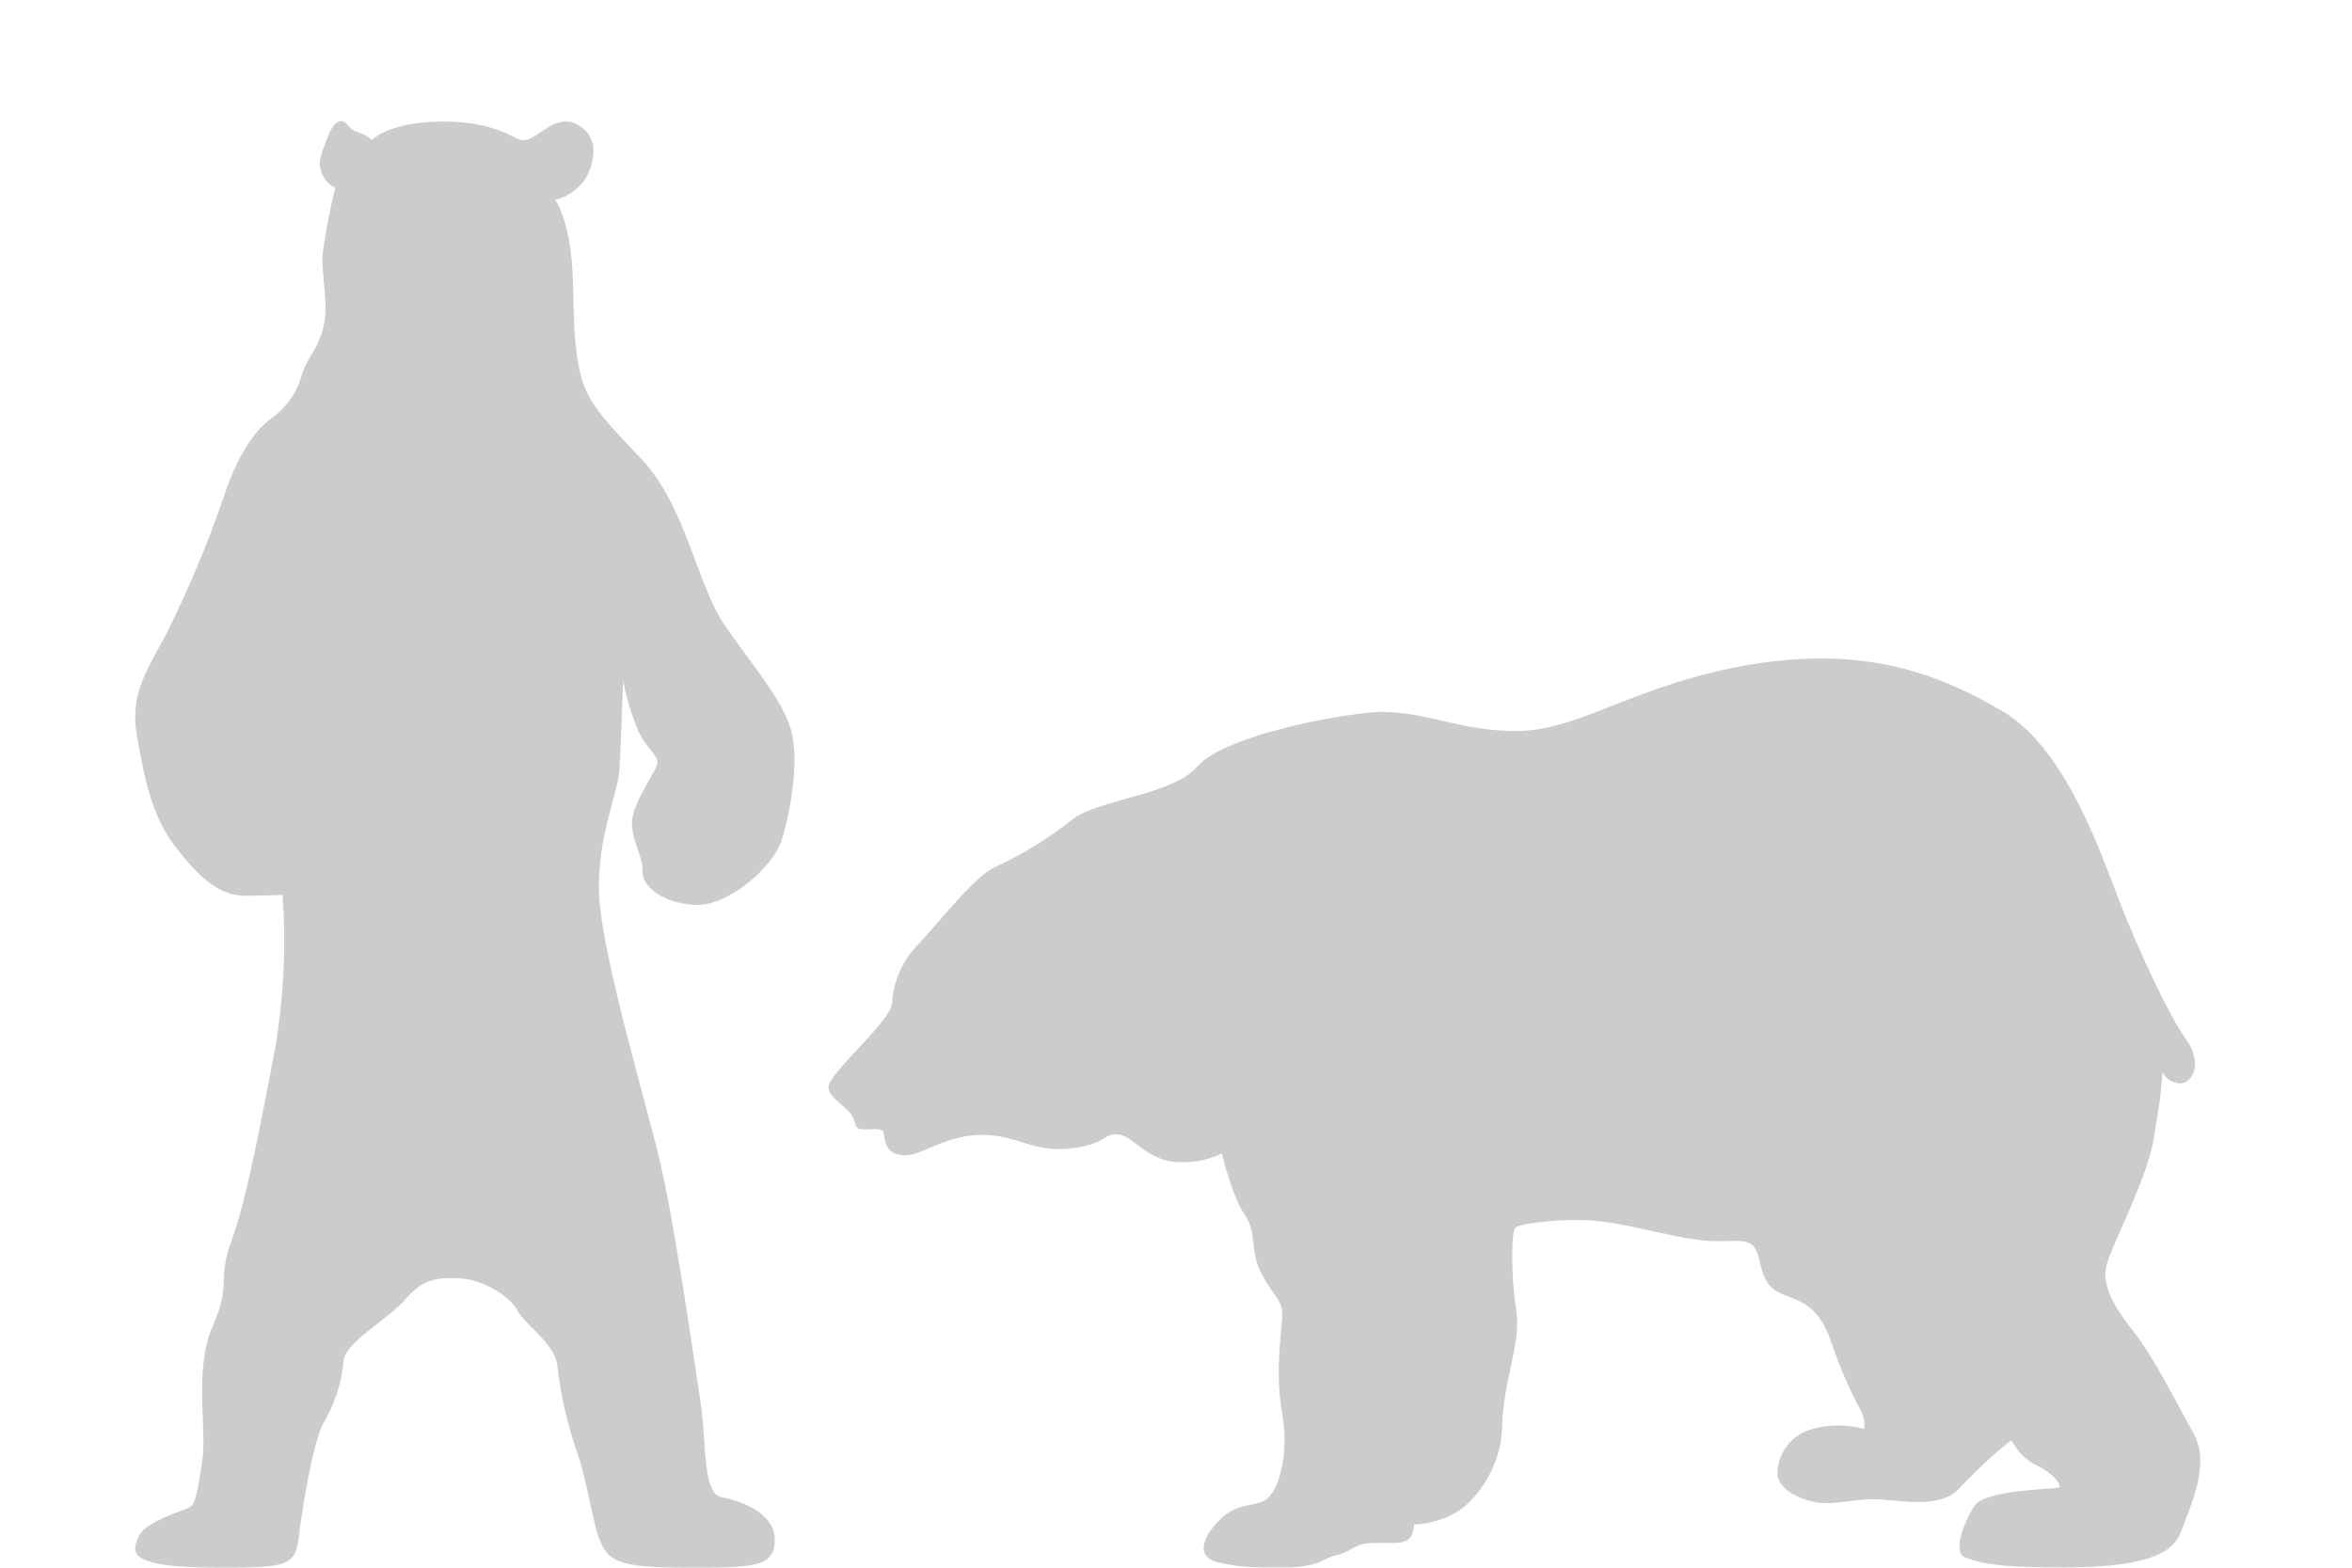
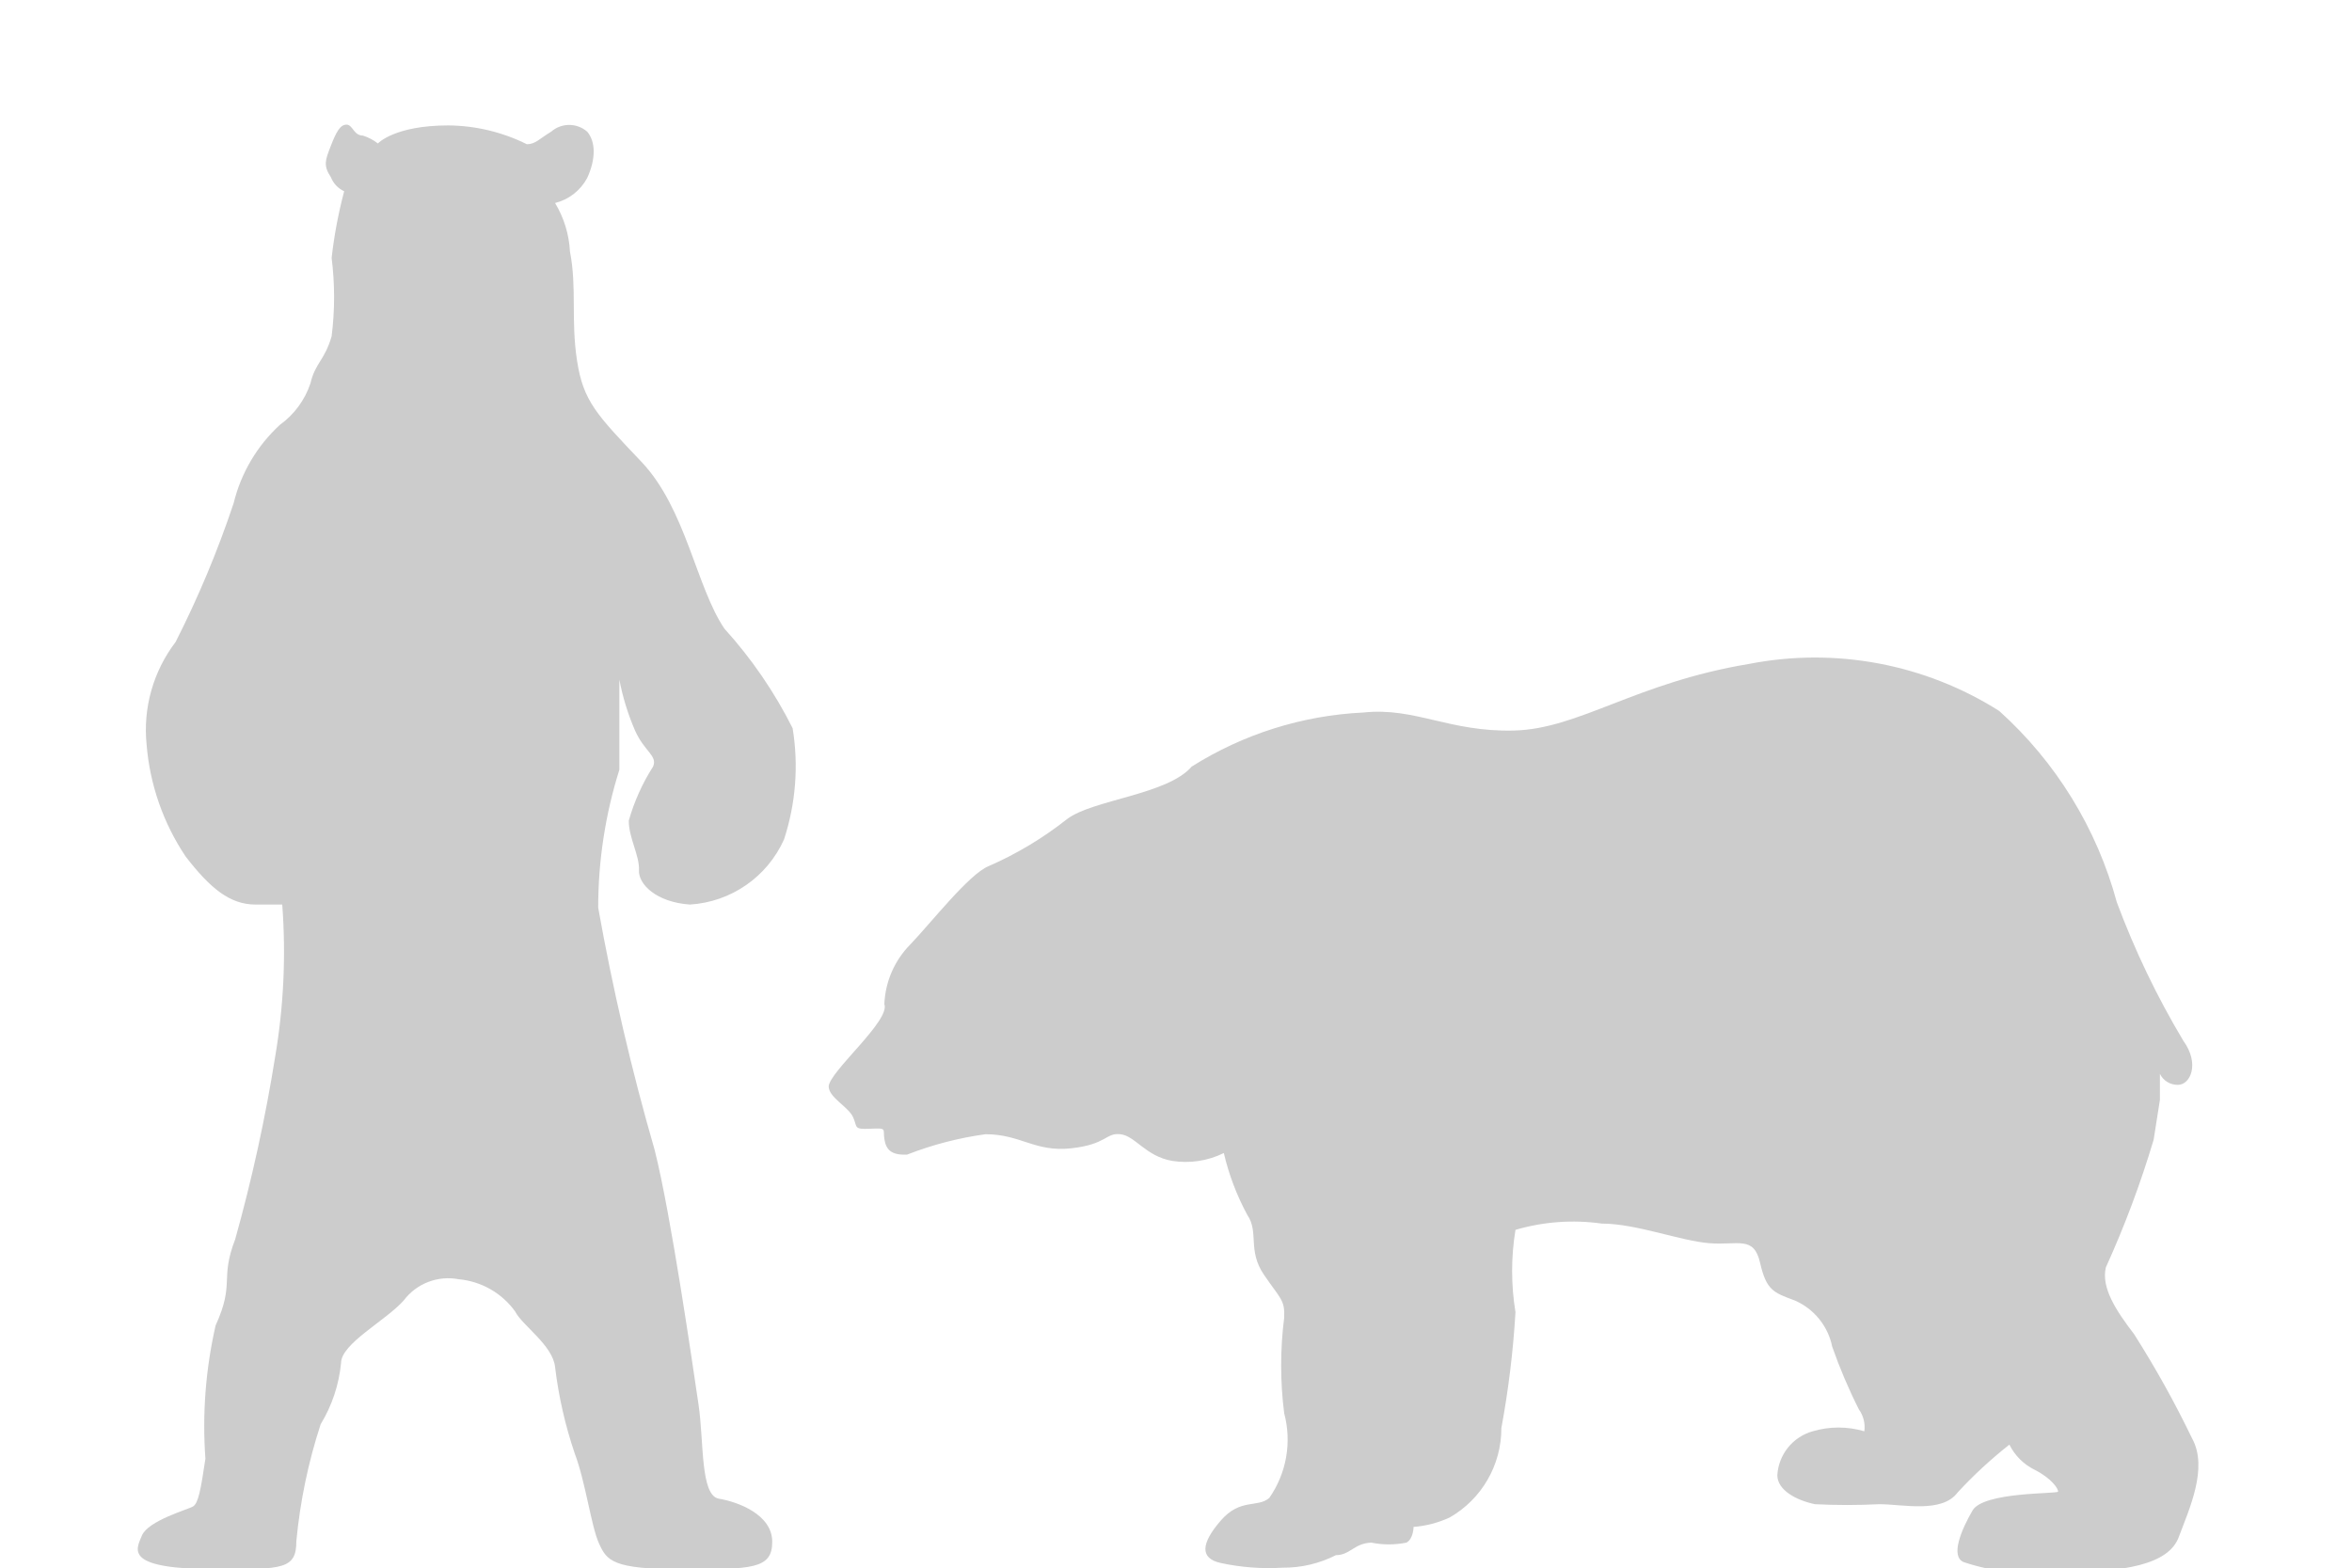
- <svg xmlns="http://www.w3.org/2000/svg" viewBox="0 0 300 200">
-   <g id="brownbear">
-     <g id="body">
-       <path d="M105.68,138.66c-.11,1.39,2.57,2.62,3.12,3.9s.11,1.63,2.17,1.5,1.67.36,1.87,1.32.79,2.1,2.85,2,5.16-2.65,9.69-2.59,6.28,2.21,11,1.74,4.38-2,6.22-1.81,3.28,2.78,6.66,3.44a11.59,11.59,0,0,0,6.59-1s1.36,5.64,2.94,7.85.54,4.54,2.17,7.59,2.71,3.18,2.58,5.5-.92,7,0,12.18-.38,9.63-1.88,10.88-3.69.25-6.21,2.87-2.71,4.81.27,5.38,3.37.56,8,.56,4.93-1.19,6.73-1.56,2.29-1.5,4.52-1.56,3.63.15,4.51-.35.87-2,.87-2a12.15,12.15,0,0,0,4.63-1.16c2.87-1.21,6.55-5.88,6.63-11.42s2.46-10.63,1.79-14.75-.66-10-.12-10.55,6.58-1.33,11-.79,9.73,2.23,13.73,2.48,5.69-.93,6.44,2.57,1.75,3.81,4.37,4.81,3.88,2.87,4.88,5.87a54.91,54.91,0,0,0,3.4,7.94,4.37,4.37,0,0,1,.69,2.81,12.3,12.3,0,0,0-6.63,0,6,6,0,0,0-4.46,5.57c0,1.9,2.34,3.25,4.78,3.75s5.22-.53,8.22-.35,8,1.22,10.31-1.5a59.11,59.11,0,0,1,6.56-6.06,7.1,7.1,0,0,0,3.17,3.21c2.2,1,3.12,2.5,3,2.79s-9.5.25-10.88,2.38-2.91,6-1.12,6.62,3.47,1.25,12,1.25,14.12-.94,15.42-4.48,3.79-8.73,1.66-12.56-5.25-10-7.58-12.92-4.21-5.91-3.58-8.5,5.25-11.16,6.06-16.29l.81-5.12.31-3.32a2.54,2.54,0,0,0,2.25,1.44c1.63,0,2.88-2.69.75-5.62s-6-11.19-8.43-17.44S263.5,95.5,255.44,90.75s-17.44-8.37-31.94-6-21.75,8.33-29.67,8.5-12.66-3-19.25-2.33-18.83,3.33-21.91,6.91-12.59,4.17-15.84,6.67a47.34,47.34,0,0,1-9.79,6.06c-2.56,1-7.41,7.28-9.91,9.91a11.68,11.68,0,0,0-3.35,7.53C113.56,130.38,105.83,136.76,105.68,138.66Z" transform="translate(0 0)" fill="#ccc" />
-       <path d="M27.81,200c8.32,0,9.84-.15,10.25-3.56s1.75-12.19,3.19-14.88a18.78,18.78,0,0,0,2.56-7.84c.1-2.47,5.72-5.38,7.94-8s4.16-2.78,7-2.63,6.35,2.32,7.25,4.1,4.81,4.22,5.1,7.06a50.34,50.34,0,0,0,2.5,11c1.33,3.71,2,9.25,3,11.46S78.44,200,87.25,200s11.5,0,11.58-3.48S94.41,191.41,92,191s-1.9-7.28-2.62-11.94-3.47-24.25-5.6-32.56-6.43-23.12-7.25-30.87S78.78,101.5,79,98.25s.47-11.47.47-11.47a32.1,32.1,0,0,0,1.94,6.47c1.25,2.69,2.93,3.16,2.31,4.56s-2.91,4.66-3.1,6.91,1.44,4.56,1.32,6.34,2.22,4.07,6.53,4.38,10.12-4.75,11.25-8.31,2.31-10.32,1.12-14.19-4.75-7.88-8.37-13.13S87.5,64.56,81.81,58.56s-7.43-7.75-8.18-12.93-.25-9.32-.88-13.88-1.94-6.25-1.94-6.25a6.36,6.36,0,0,0,4.1-3.11c1.14-2.47,1.11-4.64-.53-6s-3.1-1-4.58-.08-2,1.57-3.11,1.57-3.19-2.37-10.15-2.37-9.09,2.35-9.09,2.35a4.62,4.62,0,0,0-1.86-1c-1.21-.38-1.31-1.44-2.06-1.42s-1.34.86-2,2.73-1.07,2.52-.44,4a3,3,0,0,0,1.69,1.77,72.87,72.87,0,0,0-1.64,8.56c-.19,2.69.94,6.55,0,9.66s-2.08,3.44-2.75,6.06a10.14,10.14,0,0,1-3.88,5.23c-2.16,1.62-4.21,4.7-5.87,9.66a145.54,145.54,0,0,1-7.38,17.67c-2.46,4.67-4.75,7.71-3.79,13.13s1.87,10.25,5,14.25,5.62,6.16,8.92,6.12,4.66-.12,4.66-.12a83.25,83.25,0,0,1-.91,19.37c-1.75,9.06-3.63,19.38-5.57,24.63s0,5.5-2.43,11-.75,13-1.32,17-.89,5.72-1.58,6.12-5.73,1.81-6.54,3.71S15.79,200,27.81,200Z" transform="translate(0 0)" fill="#ccc" />
-     </g>
-   </g>
-   <g id="frame">
-     <rect id="frame-2" width="300" height="200" fill="none" />
-   </g>
+ <svg xmlns="http://www.w3.org/2000/svg" viewBox="0 0 30 20">
+   <path d="M10.57,13.84c0,.14.25.26.31.39s0,.16.22.15.16,0,.18.13.08.21.29.2a4.39,4.39,0,0,1,1-.26c.45,0,.63.23,1.09.18s.44-.2.63-.18.32.28.66.34a1.1,1.1,0,0,0,.66-.1,3.16,3.16,0,0,0,.3.79c.15.22,0,.45.21.76s.27.32.26.55a4.82,4.82,0,0,0,0,1.22,1.3,1.3,0,0,1-.19,1.08c-.15.13-.37,0-.62.29s-.27.48,0,.54a2.9,2.9,0,0,0,.79.06,1.47,1.47,0,0,0,.68-.16c.18,0,.23-.15.45-.16a1.12,1.12,0,0,0,.45,0c.09-.05.09-.2.09-.2a1.35,1.35,0,0,0,.46-.12,1.31,1.31,0,0,0,.66-1.14,12,12,0,0,0,.18-1.48,3.24,3.24,0,0,1,0-1.05,2.61,2.61,0,0,1,1.1-.08c.44,0,1,.22,1.37.25s.57-.1.65.25.17.38.44.48a.82.82,0,0,1,.48.59,6.62,6.62,0,0,0,.34.8.39.39,0,0,1,.07.28,1.16,1.16,0,0,0-.66,0,.62.62,0,0,0-.45.56c0,.19.24.32.48.37a8.06,8.06,0,0,0,.82,0c.3,0,.8.12,1-.15a5.72,5.72,0,0,1,.66-.61.71.71,0,0,0,.32.32c.22.11.31.25.3.28s-.95,0-1.09.24-.29.59-.11.66a2.89,2.89,0,0,0,1.2.13c.85,0,1.41-.1,1.54-.45s.38-.88.17-1.26A12.92,12.92,0,0,0,27.22,17c-.23-.3-.42-.59-.36-.85a12.78,12.78,0,0,0,.61-1.63l.08-.51,0-.33a.25.25,0,0,0,.23.14c.16,0,.28-.27.07-.56A10.72,10.72,0,0,1,27,11.49a5.06,5.06,0,0,0-1.5-2.44,4.39,4.39,0,0,0-3.19-.6c-1.45.24-2.17.83-3,.85s-1.26-.3-1.92-.23a4.5,4.5,0,0,0-2.19.69c-.31.36-1.26.42-1.59.67a4.54,4.54,0,0,1-1,.6c-.25.1-.74.73-1,1a1.15,1.15,0,0,0-.33.76C11.36,13,10.58,13.65,10.57,13.84Z" transform="translate(0 0.02)" fill="#ccc" />
+   <path d="M2.78,20c.83,0,1,0,1-.36a6.9,6.9,0,0,1,.31-1.49,1.84,1.84,0,0,0,.26-.78c0-.25.57-.54.8-.8a.71.71,0,0,1,.7-.27,1,1,0,0,1,.72.41c.09.18.48.43.51.71a5.45,5.45,0,0,0,.25,1.1c.14.37.21.93.31,1.15s.17.33,1.06.33,1.15,0,1.15-.35-.44-.51-.68-.55-.19-.73-.26-1.2-.35-2.42-.56-3.25a30.31,30.31,0,0,1-.72-3.09A5.86,5.86,0,0,1,7.9,9.8c0-.32,0-1.15,0-1.15a3.08,3.08,0,0,0,.2.65c.12.27.29.32.23.46a2.6,2.6,0,0,0-.31.69c0,.22.14.45.13.63s.22.41.65.44A1.41,1.41,0,0,0,10,10.69a3,3,0,0,0,.11-1.42A5.7,5.7,0,0,0,9.24,8c-.36-.53-.49-1.53-1.06-2.13s-.74-.77-.82-1.29,0-.93-.09-1.39a1.33,1.33,0,0,0-.19-.62.64.64,0,0,0,.41-.32c.11-.24.11-.46,0-.59a.35.35,0,0,0-.46,0c-.15.09-.2.16-.31.16a2.29,2.29,0,0,0-1-.24c-.69,0-.9.23-.9.23a.61.61,0,0,0-.19-.1c-.12,0-.13-.14-.21-.14s-.13.09-.2.27-.1.25,0,.4a.33.33,0,0,0,.17.18,5.89,5.89,0,0,0-.16.85,4,4,0,0,1,0,1c-.09.31-.21.34-.27.6a1.07,1.07,0,0,1-.39.53,2,2,0,0,0-.59,1,13,13,0,0,1-.74,1.77,1.85,1.85,0,0,0-.37,1.31,3,3,0,0,0,.5,1.43c.31.4.56.61.89.61H3.6a8,8,0,0,1-.09,1.94A20.91,20.91,0,0,1,3,15.79c-.2.52,0,.55-.25,1.1a5.77,5.77,0,0,0-.13,1.7c-.06.4-.09.57-.16.61s-.57.18-.65.37S1.58,20,2.78,20Z" transform="translate(0 0.02)" fill="#ccc" />
+   <rect width="30" height="20" fill="none" />
</svg>
